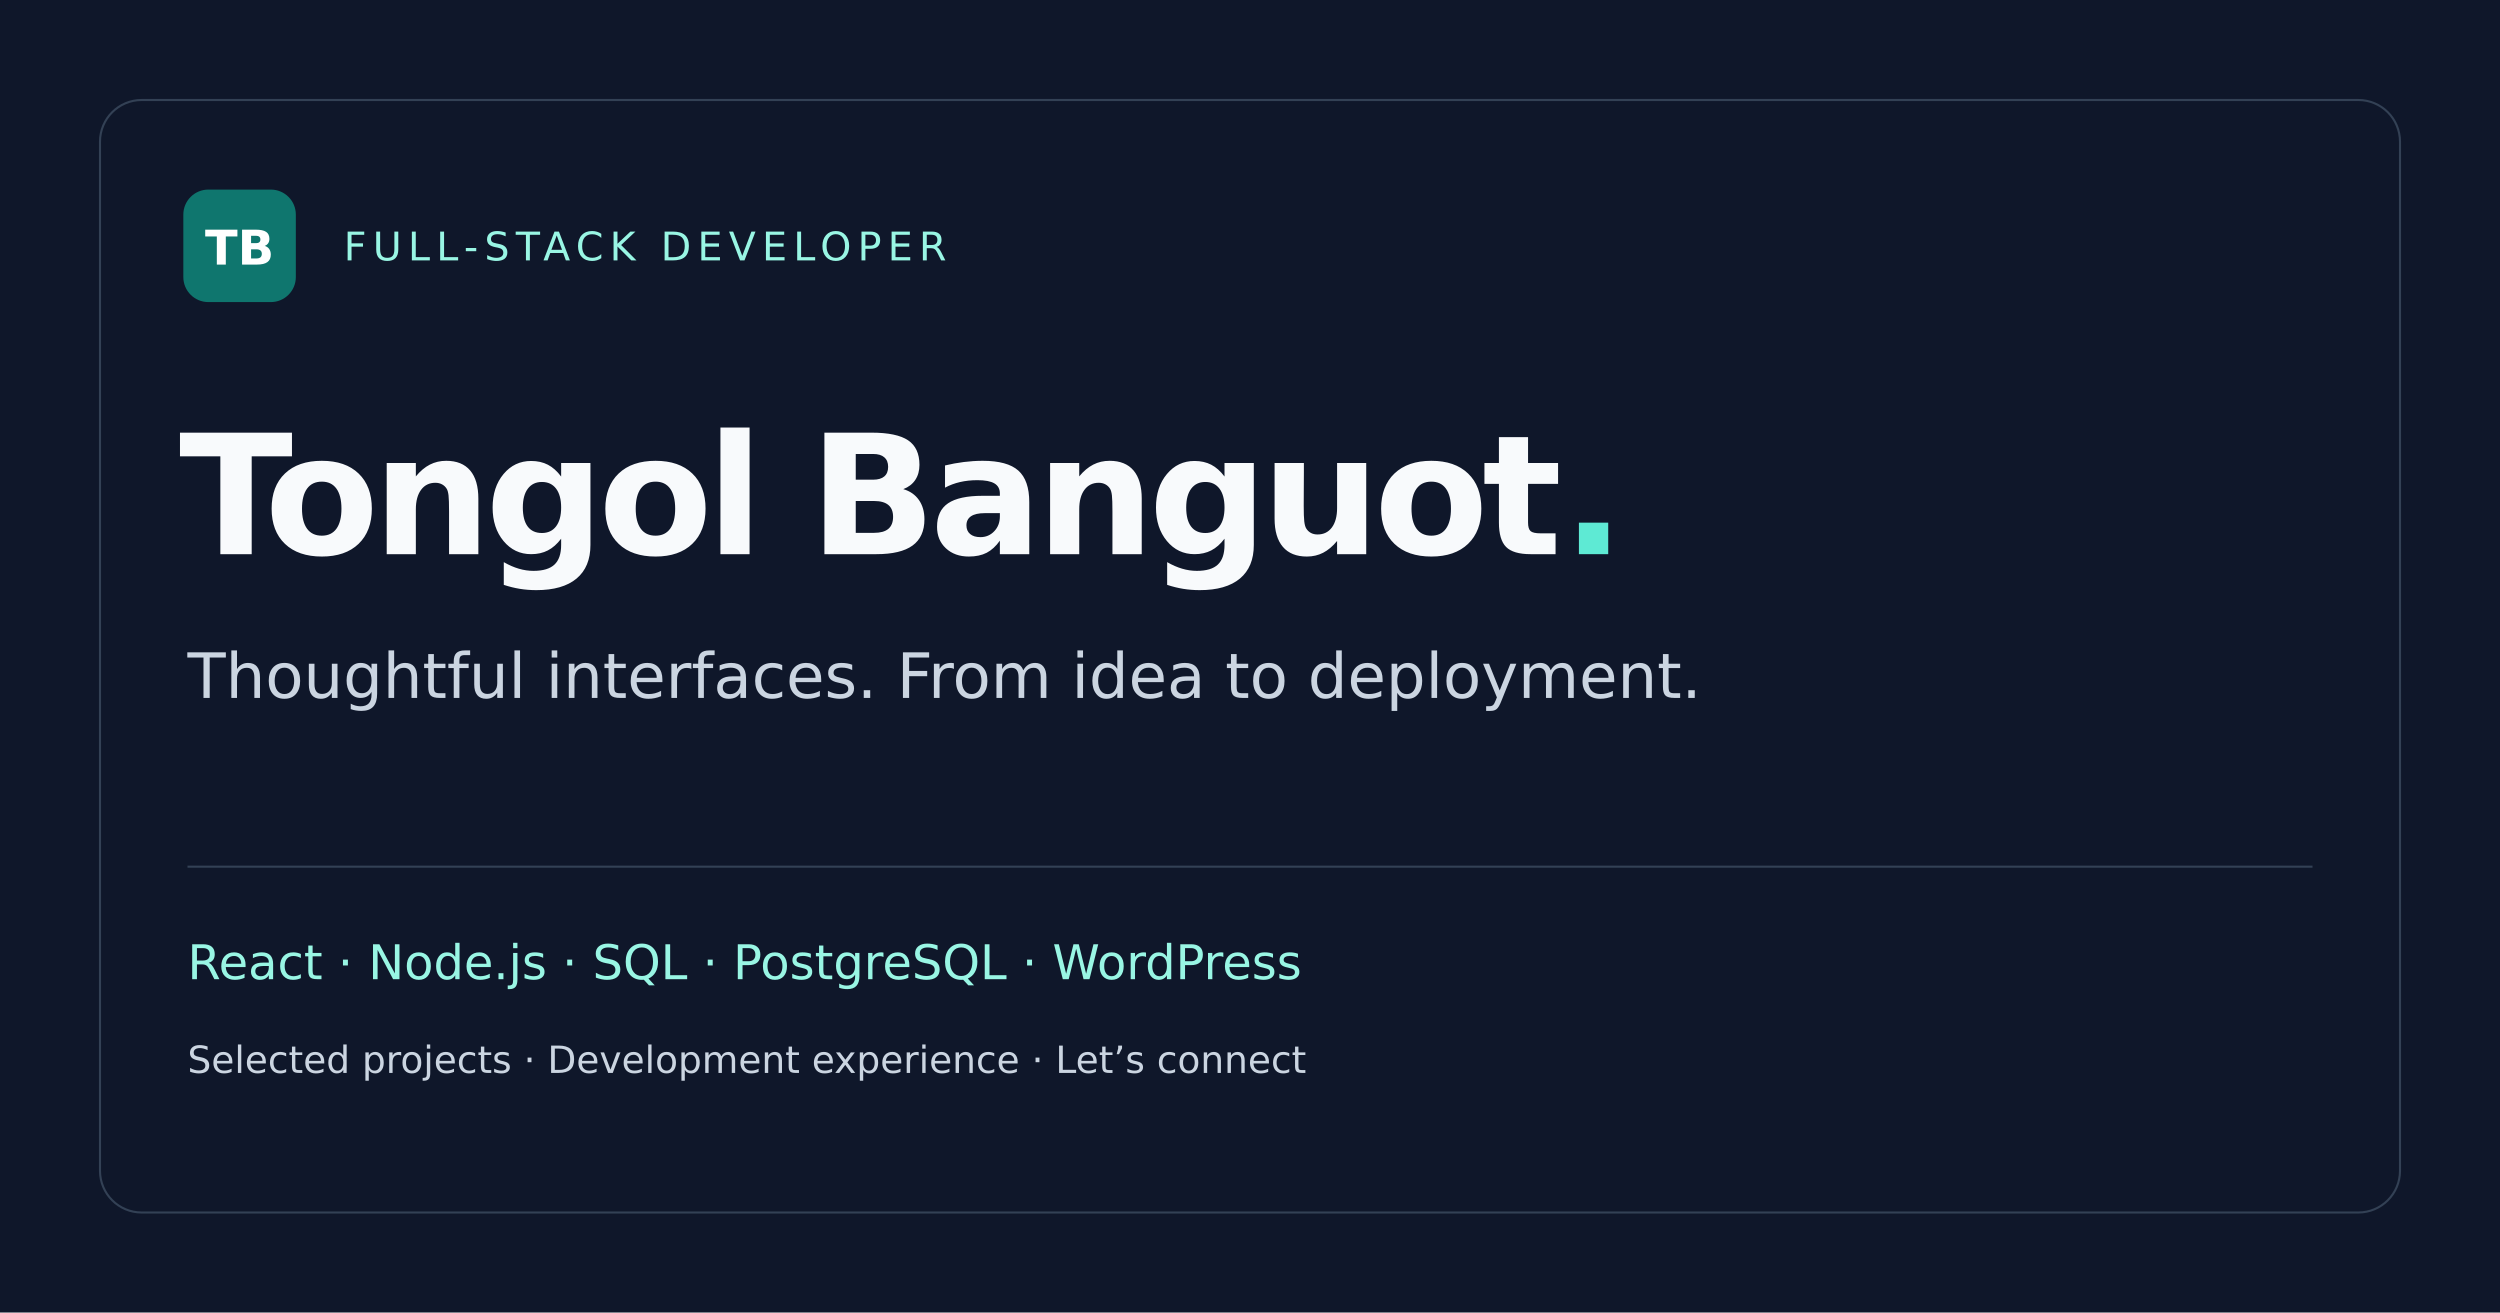
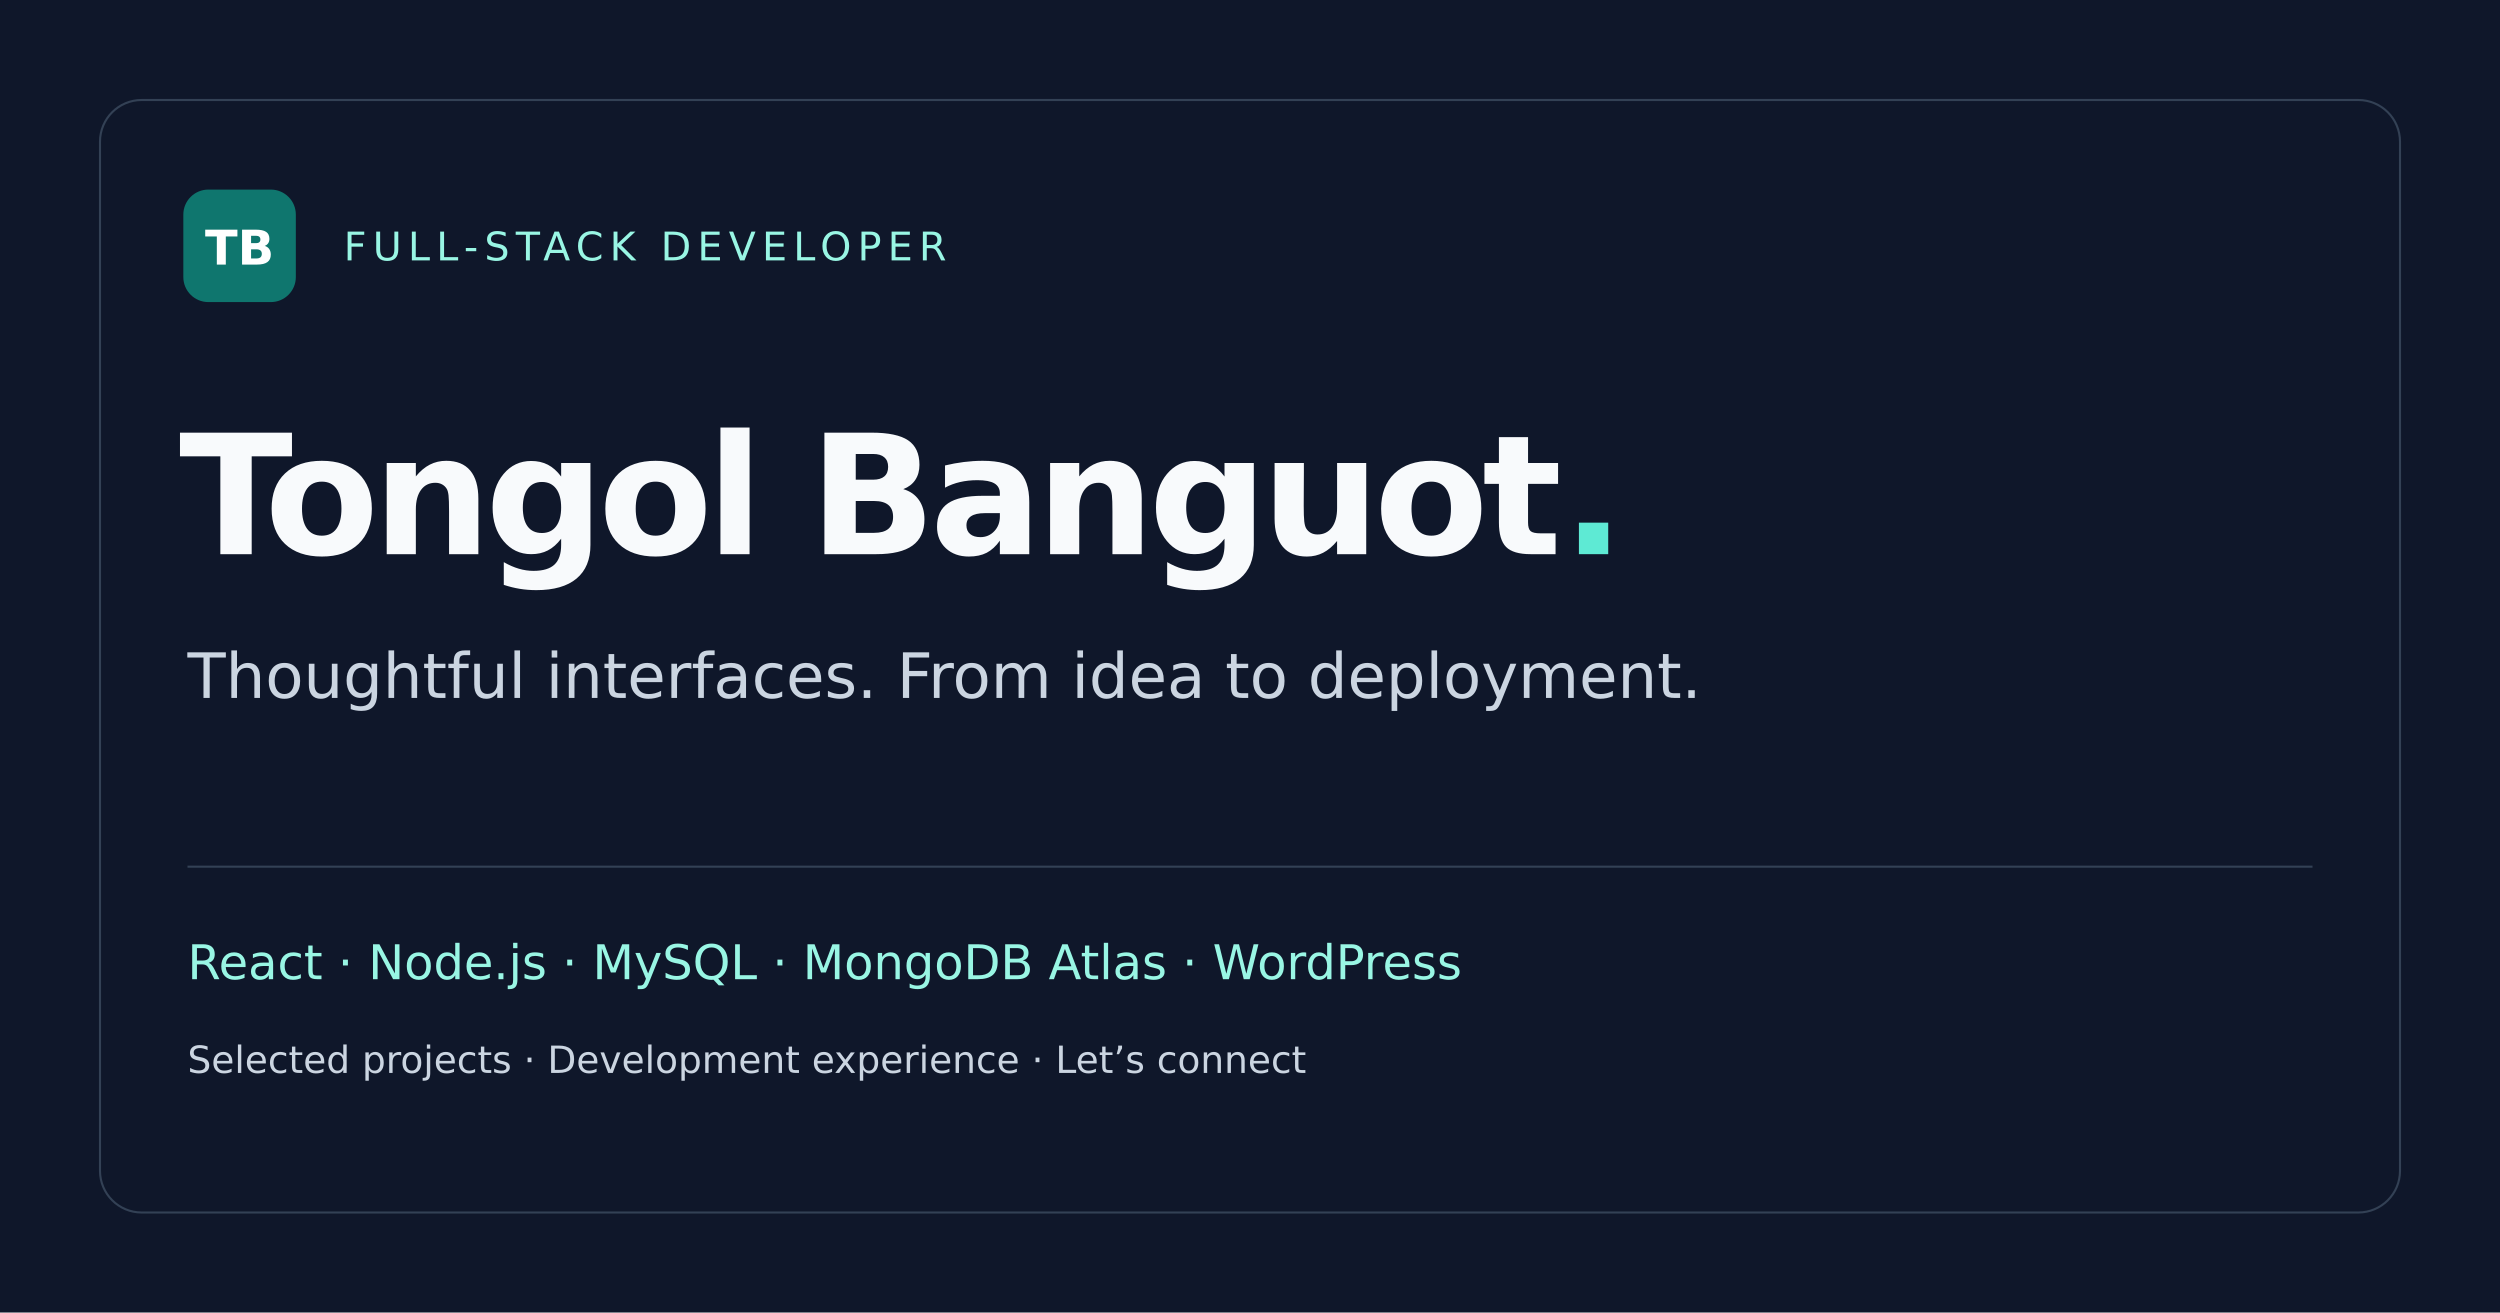
<svg xmlns="http://www.w3.org/2000/svg" width="1200" height="630" viewBox="0 0 1200 630">
  <rect width="1200" height="630" fill="#0f172a" />
  <rect x="48" y="48" width="1104" height="534" rx="20" fill="none" stroke="#334155" />
  <rect x="88" y="91" width="54" height="54" rx="12" fill="#0f766e" />
  <text x="115" y="127" text-anchor="middle" font-family="DejaVu Sans,sans-serif" font-size="23" font-weight="bold" fill="#ffffff">TB</text>
  <text x="165" y="125" font-family="DejaVu Sans,sans-serif" font-size="19" fill="#99f6e4" letter-spacing="3">FULL-STACK DEVELOPER</text>
  <text x="86" y="266" font-family="DejaVu Sans,sans-serif" font-size="80" font-weight="bold" fill="#f8fafc" letter-spacing="-3">Tongol Banguot<tspan fill="#5eead4">.</tspan>
  </text>
  <text x="90" y="335" font-family="DejaVu Sans,sans-serif" font-size="30" fill="#cbd5e1">Thoughtful interfaces. From idea to deployment.</text>
  <path d="M90 416H1110" stroke="#334155" />
-   <text x="90" y="470" font-family="DejaVu Sans,sans-serif" font-size="23" fill="#99f6e4">React · Node.js · SQL · PostgreSQL · WordPress</text>
+   <text x="90" y="470" font-family="DejaVu Sans,sans-serif" font-size="23" fill="#99f6e4">React · Node.js · MySQL · MongoDB Atlas · WordPress</text>
  <text x="90" y="515" font-family="DejaVu Sans,sans-serif" font-size="18" fill="#cbd5e1">Selected projects · Development experience · Let’s connect</text>
</svg>
